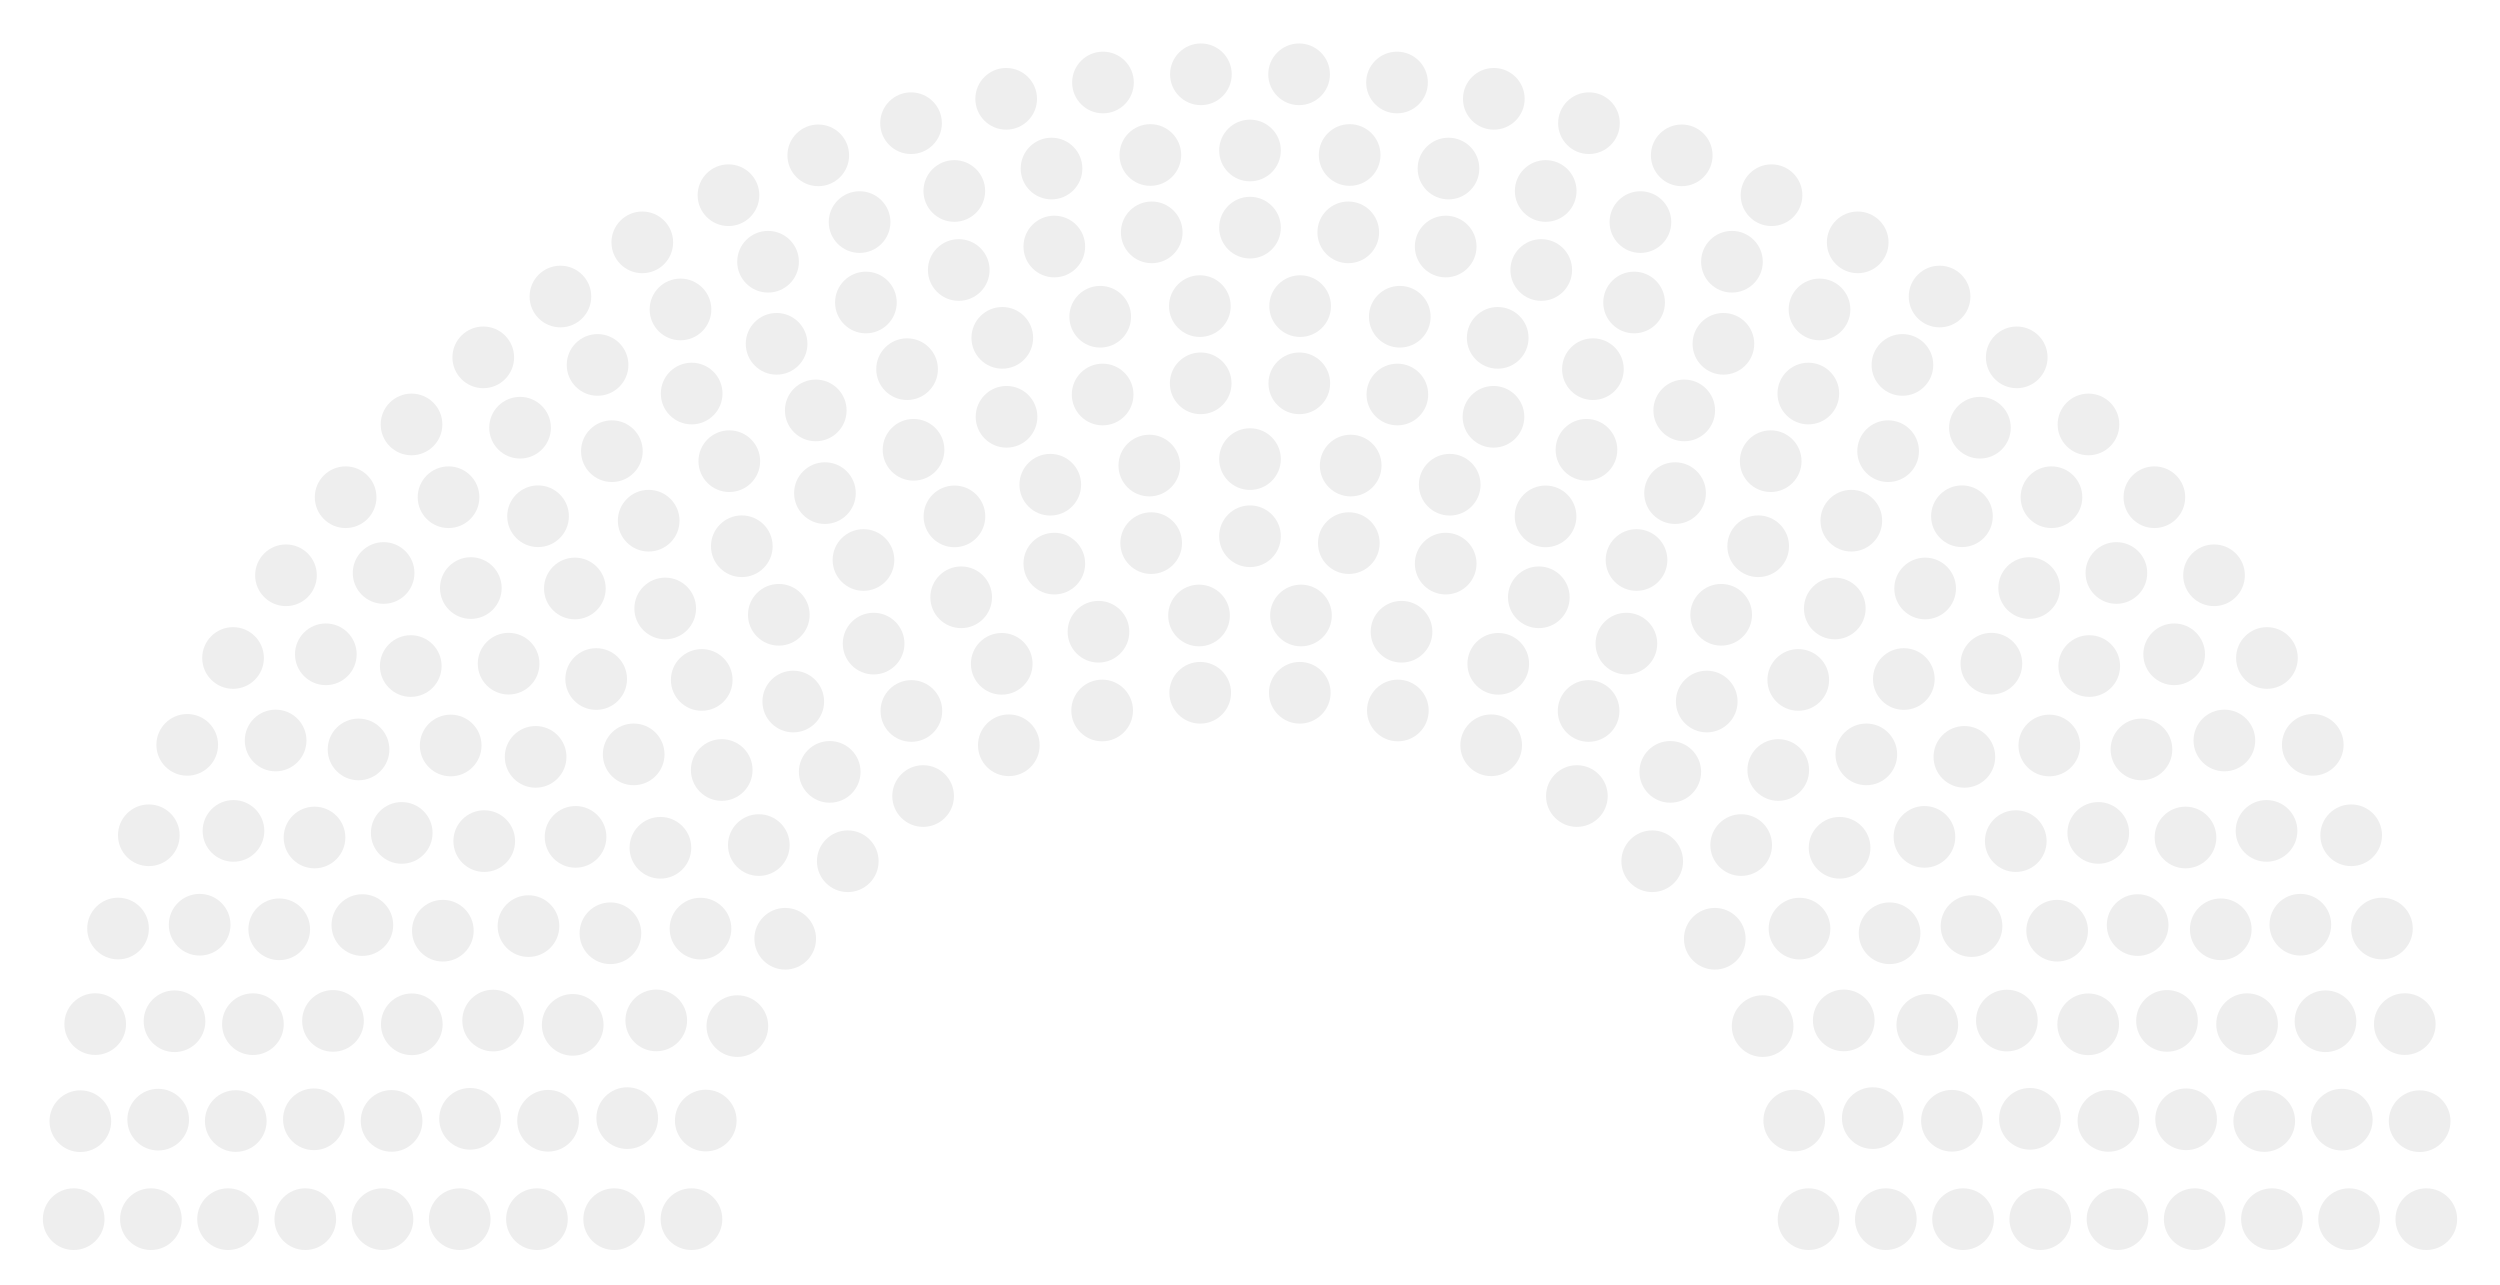
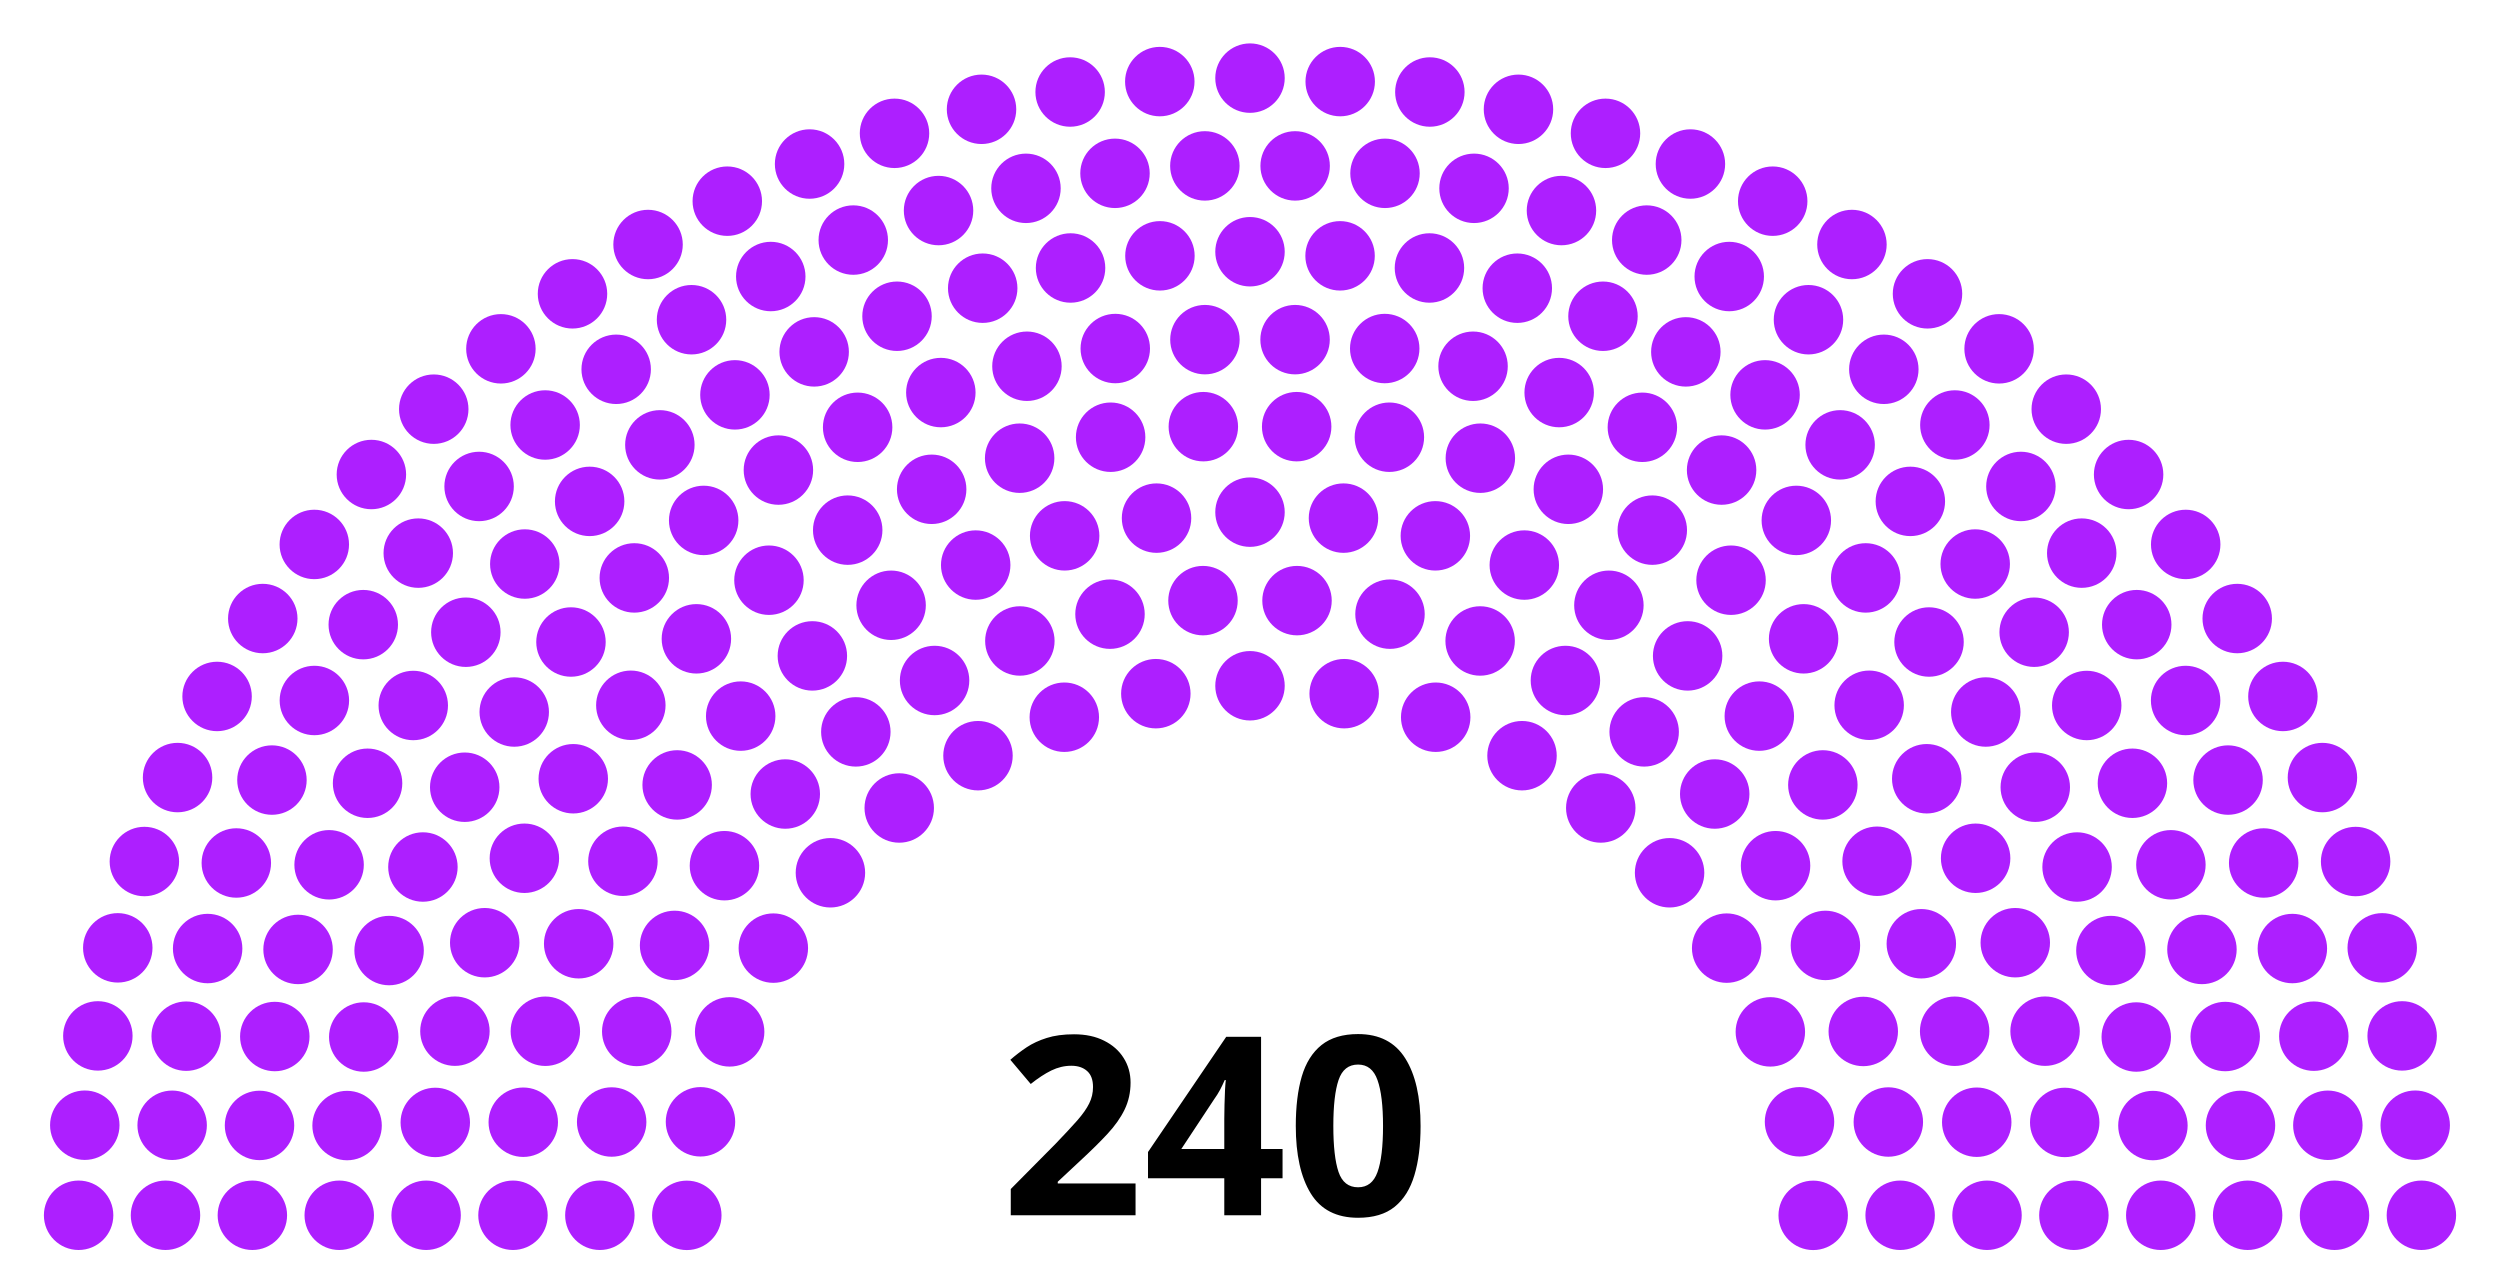
<svg xmlns="http://www.w3.org/2000/svg" version="1.1" width="360" height="185">
  <g>
-     <g style="fill:#EEEEEE" id="Empty">
-       <circle cx="10.61" cy="175.56" r="4.44" name="0" data-part="seat" />
-       <circle cx="21.73" cy="175.56" r="4.44" name="1" data-part="seat" />
-       <circle cx="32.84" cy="175.56" r="4.44" name="2" data-part="seat" />
-       <circle cx="43.96" cy="175.56" r="4.44" name="3" data-part="seat" />
-       <circle cx="55.08" cy="175.56" r="4.44" name="4" data-part="seat" />
-       <circle cx="66.20" cy="175.56" r="4.44" name="5" data-part="seat" />
-       <circle cx="77.32" cy="175.56" r="4.44" name="6" data-part="seat" />
-       <circle cx="88.44" cy="175.56" r="4.44" name="7" data-part="seat" />
-       <circle cx="99.57" cy="175.56" r="4.44" name="8" data-part="seat" />
-       <circle cx="11.57" cy="161.45" r="4.44" name="9" data-part="seat" />
-       <circle cx="22.78" cy="161.23" r="4.44" name="10" data-part="seat" />
-       <circle cx="33.95" cy="161.43" r="4.44" name="11" data-part="seat" />
-       <circle cx="45.20" cy="161.18" r="4.44" name="12" data-part="seat" />
-       <circle cx="56.39" cy="161.41" r="4.44" name="13" data-part="seat" />
-       <circle cx="67.69" cy="161.11" r="4.44" name="14" data-part="seat" />
-       <circle cx="78.92" cy="161.39" r="4.44" name="15" data-part="seat" />
-       <circle cx="13.71" cy="147.47" r="4.44" name="16" data-part="seat" />
-       <circle cx="90.32" cy="161.01" r="4.44" name="17" data-part="seat" />
-       <circle cx="25.13" cy="147.06" r="4.44" name="18" data-part="seat" />
-       <circle cx="36.42" cy="147.48" r="4.44" name="19" data-part="seat" />
-       <circle cx="101.63" cy="161.36" r="4.44" name="20" data-part="seat" />
-       <circle cx="47.95" cy="147.01" r="4.44" name="21" data-part="seat" />
-       <circle cx="59.30" cy="147.50" r="4.44" name="22" data-part="seat" />
-       <circle cx="17.00" cy="133.71" r="4.44" name="23" data-part="seat" />
-       <circle cx="71.01" cy="146.96" r="4.44" name="24" data-part="seat" />
-       <circle cx="28.75" cy="133.16" r="4.44" name="25" data-part="seat" />
-       <circle cx="40.21" cy="133.82" r="4.44" name="26" data-part="seat" />
-       <circle cx="82.47" cy="147.58" r="4.44" name="27" data-part="seat" />
-       <circle cx="52.18" cy="133.21" r="4.44" name="28" data-part="seat" />
-       <circle cx="21.43" cy="120.28" r="4.44" name="29" data-part="seat" />
-       <circle cx="94.50" cy="146.94" r="4.44" name="30" data-part="seat" />
-       <circle cx="63.77" cy="134.02" r="4.44" name="31" data-part="seat" />
-       <circle cx="33.62" cy="119.65" r="4.44" name="32" data-part="seat" />
-       <circle cx="106.18" cy="147.76" r="4.44" name="33" data-part="seat" />
-       <circle cx="45.29" cy="120.60" r="4.44" name="34" data-part="seat" />
-       <circle cx="76.10" cy="133.36" r="4.44" name="35" data-part="seat" />
-       <circle cx="26.96" cy="107.26" r="4.44" name="36" data-part="seat" />
-       <circle cx="57.85" cy="119.94" r="4.44" name="37" data-part="seat" />
-       <circle cx="87.90" cy="134.39" r="4.44" name="38" data-part="seat" />
-       <circle cx="39.69" cy="106.63" r="4.44" name="39" data-part="seat" />
-       <circle cx="69.73" cy="121.12" r="4.44" name="40" data-part="seat" />
-       <circle cx="51.63" cy="107.92" r="4.44" name="41" data-part="seat" />
-       <circle cx="33.56" cy="94.75" r="4.44" name="42" data-part="seat" />
-       <circle cx="100.87" cy="133.72" r="4.44" name="43" data-part="seat" />
-       <circle cx="82.88" cy="120.51" r="4.44" name="44" data-part="seat" />
-       <circle cx="64.90" cy="107.35" r="4.44" name="45" data-part="seat" />
-       <circle cx="46.92" cy="94.22" r="4.44" name="46" data-part="seat" />
-       <circle cx="113.07" cy="135.18" r="4.44" name="47" data-part="seat" />
-       <circle cx="95.10" cy="122.08" r="4.44" name="48" data-part="seat" />
-       <circle cx="77.13" cy="108.99" r="4.44" name="49" data-part="seat" />
-       <circle cx="59.15" cy="95.91" r="4.44" name="50" data-part="seat" />
-       <circle cx="41.18" cy="82.84" r="4.44" name="51" data-part="seat" />
-       <circle cx="55.24" cy="82.51" r="4.44" name="52" data-part="seat" />
-       <circle cx="73.24" cy="95.57" r="4.44" name="53" data-part="seat" />
-       <circle cx="91.25" cy="108.63" r="4.44" name="54" data-part="seat" />
-       <circle cx="109.27" cy="121.69" r="4.44" name="55" data-part="seat" />
-       <circle cx="49.77" cy="71.60" r="4.44" name="56" data-part="seat" />
-       <circle cx="67.80" cy="84.68" r="4.44" name="57" data-part="seat" />
-       <circle cx="85.85" cy="97.78" r="4.44" name="58" data-part="seat" />
-       <circle cx="103.93" cy="110.88" r="4.44" name="59" data-part="seat" />
-       <circle cx="64.59" cy="71.60" r="4.44" name="60" data-part="seat" />
-       <circle cx="122.08" cy="124.02" r="4.44" name="61" data-part="seat" />
-       <circle cx="82.78" cy="84.74" r="4.44" name="62" data-part="seat" />
-       <circle cx="59.26" cy="61.12" r="4.44" name="63" data-part="seat" />
-       <circle cx="77.48" cy="74.34" r="4.44" name="64" data-part="seat" />
-       <circle cx="101.05" cy="97.91" r="4.44" name="65" data-part="seat" />
-       <circle cx="95.79" cy="87.62" r="4.44" name="66" data-part="seat" />
-       <circle cx="74.89" cy="61.59" r="4.44" name="67" data-part="seat" />
-       <circle cx="119.48" cy="111.15" r="4.44" name="68" data-part="seat" />
-       <circle cx="69.59" cy="51.46" r="4.44" name="69" data-part="seat" />
-       <circle cx="114.23" cy="101.02" r="4.44" name="70" data-part="seat" />
-       <circle cx="93.41" cy="74.98" r="4.44" name="71" data-part="seat" />
-       <circle cx="88.11" cy="64.97" r="4.44" name="72" data-part="seat" />
-       <circle cx="112.15" cy="88.53" r="4.44" name="73" data-part="seat" />
-       <circle cx="86.05" cy="52.55" r="4.44" name="74" data-part="seat" />
-       <circle cx="80.70" cy="42.70" r="4.44" name="75" data-part="seat" />
-       <circle cx="106.82" cy="78.66" r="4.44" name="76" data-part="seat" />
-       <circle cx="132.93" cy="114.63" r="4.44" name="77" data-part="seat" />
-       <circle cx="105.02" cy="66.41" r="4.44" name="78" data-part="seat" />
-       <circle cx="99.60" cy="56.67" r="4.44" name="79" data-part="seat" />
-       <circle cx="131.24" cy="102.38" r="4.44" name="80" data-part="seat" />
-       <circle cx="125.80" cy="92.68" r="4.44" name="81" data-part="seat" />
-       <circle cx="97.99" cy="44.56" r="4.44" name="82" data-part="seat" />
-       <circle cx="92.49" cy="34.90" r="4.44" name="83" data-part="seat" />
-       <circle cx="118.79" cy="71.01" r="4.44" name="84" data-part="seat" />
-       <circle cx="124.34" cy="80.64" r="4.44" name="85" data-part="seat" />
-       <circle cx="111.83" cy="49.51" r="4.44" name="86" data-part="seat" />
-       <circle cx="117.47" cy="59.10" r="4.44" name="87" data-part="seat" />
-       <circle cx="104.90" cy="28.11" r="4.44" name="88" data-part="seat" />
-       <circle cx="110.60" cy="37.69" r="4.44" name="89" data-part="seat" />
-       <circle cx="145.27" cy="107.32" r="4.44" name="90" data-part="seat" />
-       <circle cx="138.41" cy="86.01" r="4.44" name="91" data-part="seat" />
-       <circle cx="144.25" cy="95.59" r="4.44" name="92" data-part="seat" />
-       <circle cx="131.55" cy="64.77" r="4.44" name="93" data-part="seat" />
-       <circle cx="124.69" cy="43.56" r="4.44" name="94" data-part="seat" />
-       <circle cx="137.44" cy="74.36" r="4.44" name="95" data-part="seat" />
-       <circle cx="117.83" cy="22.37" r="4.44" name="96" data-part="seat" />
-       <circle cx="130.62" cy="53.16" r="4.44" name="97" data-part="seat" />
-       <circle cx="123.78" cy="31.98" r="4.44" name="98" data-part="seat" />
-       <circle cx="131.19" cy="17.74" r="4.44" name="99" data-part="seat" />
-       <circle cx="138.06" cy="38.88" r="4.44" name="100" data-part="seat" />
-       <circle cx="144.94" cy="60.02" r="4.44" name="101" data-part="seat" />
-       <circle cx="151.82" cy="81.16" r="4.44" name="102" data-part="seat" />
-       <circle cx="137.42" cy="27.50" r="4.44" name="103" data-part="seat" />
-       <circle cx="158.71" cy="102.31" r="4.44" name="104" data-part="seat" />
-       <circle cx="144.33" cy="48.65" r="4.44" name="105" data-part="seat" />
-       <circle cx="151.24" cy="69.80" r="4.44" name="106" data-part="seat" />
-       <circle cx="158.18" cy="90.97" r="4.44" name="107" data-part="seat" />
-       <circle cx="144.89" cy="14.23" r="4.44" name="108" data-part="seat" />
-       <circle cx="151.82" cy="35.50" r="4.44" name="109" data-part="seat" />
-       <circle cx="151.42" cy="24.27" r="4.44" name="110" data-part="seat" />
-       <circle cx="158.78" cy="56.81" r="4.44" name="111" data-part="seat" />
-       <circle cx="158.43" cy="45.61" r="4.44" name="112" data-part="seat" />
-       <circle cx="165.77" cy="78.21" r="4.44" name="113" data-part="seat" />
-       <circle cx="165.50" cy="67.04" r="4.44" name="114" data-part="seat" />
-       <circle cx="158.83" cy="11.88" r="4.44" name="115" data-part="seat" />
-       <circle cx="165.85" cy="33.46" r="4.44" name="116" data-part="seat" />
-       <circle cx="165.65" cy="22.32" r="4.44" name="117" data-part="seat" />
-       <circle cx="172.83" cy="99.76" r="4.44" name="118" data-part="seat" />
-       <circle cx="172.66" cy="88.63" r="4.44" name="119" data-part="seat" />
-       <circle cx="172.90" cy="55.20" r="4.44" name="120" data-part="seat" />
-       <circle cx="172.78" cy="44.08" r="4.44" name="121" data-part="seat" />
-       <circle cx="172.93" cy="10.70" r="4.44" name="122" data-part="seat" />
-       <circle cx="180.00" cy="21.67" r="4.44" name="123" data-part="seat" />
-       <circle cx="180.00" cy="32.78" r="4.44" name="124" data-part="seat" />
-       <circle cx="180.00" cy="66.11" r="4.44" name="125" data-part="seat" />
-       <circle cx="180.00" cy="77.22" r="4.44" name="126" data-part="seat" />
-       <circle cx="187.07" cy="10.70" r="4.44" name="127" data-part="seat" />
-       <circle cx="187.22" cy="44.08" r="4.44" name="128" data-part="seat" />
-       <circle cx="187.10" cy="55.20" r="4.44" name="129" data-part="seat" />
-       <circle cx="187.34" cy="88.63" r="4.44" name="130" data-part="seat" />
-       <circle cx="187.17" cy="99.76" r="4.44" name="131" data-part="seat" />
-       <circle cx="194.35" cy="22.32" r="4.44" name="132" data-part="seat" />
-       <circle cx="194.15" cy="33.46" r="4.44" name="133" data-part="seat" />
-       <circle cx="201.17" cy="11.88" r="4.44" name="134" data-part="seat" />
-       <circle cx="194.50" cy="67.04" r="4.44" name="135" data-part="seat" />
-       <circle cx="194.23" cy="78.21" r="4.44" name="136" data-part="seat" />
-       <circle cx="201.57" cy="45.61" r="4.44" name="137" data-part="seat" />
-       <circle cx="201.22" cy="56.81" r="4.44" name="138" data-part="seat" />
-       <circle cx="208.58" cy="24.27" r="4.44" name="139" data-part="seat" />
-       <circle cx="208.18" cy="35.50" r="4.44" name="140" data-part="seat" />
-       <circle cx="215.11" cy="14.23" r="4.44" name="141" data-part="seat" />
-       <circle cx="201.82" cy="90.97" r="4.44" name="142" data-part="seat" />
-       <circle cx="208.76" cy="69.80" r="4.44" name="143" data-part="seat" />
-       <circle cx="215.67" cy="48.65" r="4.44" name="144" data-part="seat" />
-       <circle cx="201.29" cy="102.31" r="4.44" name="145" data-part="seat" />
-       <circle cx="222.58" cy="27.50" r="4.44" name="146" data-part="seat" />
-       <circle cx="208.18" cy="81.16" r="4.44" name="147" data-part="seat" />
-       <circle cx="215.06" cy="60.02" r="4.44" name="148" data-part="seat" />
-       <circle cx="221.94" cy="38.88" r="4.44" name="149" data-part="seat" />
-       <circle cx="228.81" cy="17.74" r="4.44" name="150" data-part="seat" />
-       <circle cx="236.22" cy="31.98" r="4.44" name="151" data-part="seat" />
-       <circle cx="229.38" cy="53.16" r="4.44" name="152" data-part="seat" />
-       <circle cx="242.17" cy="22.37" r="4.44" name="153" data-part="seat" />
-       <circle cx="222.56" cy="74.36" r="4.44" name="154" data-part="seat" />
-       <circle cx="235.31" cy="43.56" r="4.44" name="155" data-part="seat" />
-       <circle cx="228.45" cy="64.77" r="4.44" name="156" data-part="seat" />
-       <circle cx="215.75" cy="95.59" r="4.44" name="157" data-part="seat" />
-       <circle cx="221.59" cy="86.01" r="4.44" name="158" data-part="seat" />
-       <circle cx="214.73" cy="107.32" r="4.44" name="159" data-part="seat" />
-       <circle cx="249.40" cy="37.69" r="4.44" name="160" data-part="seat" />
-       <circle cx="255.10" cy="28.11" r="4.44" name="161" data-part="seat" />
-       <circle cx="242.53" cy="59.10" r="4.44" name="162" data-part="seat" />
-       <circle cx="248.17" cy="49.51" r="4.44" name="163" data-part="seat" />
-       <circle cx="235.66" cy="80.64" r="4.44" name="164" data-part="seat" />
-       <circle cx="241.21" cy="71.01" r="4.44" name="165" data-part="seat" />
-       <circle cx="267.51" cy="34.90" r="4.44" name="166" data-part="seat" />
-       <circle cx="262.01" cy="44.56" r="4.44" name="167" data-part="seat" />
-       <circle cx="234.20" cy="92.68" r="4.44" name="168" data-part="seat" />
-       <circle cx="228.76" cy="102.38" r="4.44" name="169" data-part="seat" />
-       <circle cx="260.40" cy="56.67" r="4.44" name="170" data-part="seat" />
-       <circle cx="254.98" cy="66.41" r="4.44" name="171" data-part="seat" />
-       <circle cx="227.07" cy="114.63" r="4.44" name="172" data-part="seat" />
-       <circle cx="253.18" cy="78.66" r="4.44" name="173" data-part="seat" />
-       <circle cx="279.30" cy="42.70" r="4.44" name="174" data-part="seat" />
-       <circle cx="273.95" cy="52.55" r="4.44" name="175" data-part="seat" />
-       <circle cx="247.85" cy="88.53" r="4.44" name="176" data-part="seat" />
-       <circle cx="271.89" cy="64.97" r="4.44" name="177" data-part="seat" />
-       <circle cx="266.59" cy="74.98" r="4.44" name="178" data-part="seat" />
-       <circle cx="245.77" cy="101.02" r="4.44" name="179" data-part="seat" />
-       <circle cx="290.41" cy="51.46" r="4.44" name="180" data-part="seat" />
-       <circle cx="240.52" cy="111.15" r="4.44" name="181" data-part="seat" />
-       <circle cx="285.11" cy="61.59" r="4.44" name="182" data-part="seat" />
-       <circle cx="264.21" cy="87.62" r="4.44" name="183" data-part="seat" />
-       <circle cx="258.95" cy="97.91" r="4.44" name="184" data-part="seat" />
-       <circle cx="282.52" cy="74.34" r="4.44" name="185" data-part="seat" />
-       <circle cx="300.74" cy="61.12" r="4.44" name="186" data-part="seat" />
-       <circle cx="277.22" cy="84.74" r="4.44" name="187" data-part="seat" />
-       <circle cx="237.92" cy="124.02" r="4.44" name="188" data-part="seat" />
-       <circle cx="295.41" cy="71.60" r="4.44" name="189" data-part="seat" />
-       <circle cx="256.07" cy="110.88" r="4.44" name="190" data-part="seat" />
-       <circle cx="274.15" cy="97.78" r="4.44" name="191" data-part="seat" />
-       <circle cx="292.20" cy="84.68" r="4.44" name="192" data-part="seat" />
-       <circle cx="310.23" cy="71.60" r="4.44" name="193" data-part="seat" />
-       <circle cx="250.73" cy="121.69" r="4.44" name="194" data-part="seat" />
-       <circle cx="268.75" cy="108.63" r="4.44" name="195" data-part="seat" />
-       <circle cx="286.76" cy="95.57" r="4.44" name="196" data-part="seat" />
-       <circle cx="304.76" cy="82.51" r="4.44" name="197" data-part="seat" />
-       <circle cx="318.82" cy="82.84" r="4.44" name="198" data-part="seat" />
-       <circle cx="300.85" cy="95.91" r="4.44" name="199" data-part="seat" />
-       <circle cx="282.87" cy="108.99" r="4.44" name="200" data-part="seat" />
-       <circle cx="264.90" cy="122.08" r="4.44" name="201" data-part="seat" />
-       <circle cx="246.93" cy="135.18" r="4.44" name="202" data-part="seat" />
-       <circle cx="313.08" cy="94.22" r="4.44" name="203" data-part="seat" />
-       <circle cx="295.10" cy="107.35" r="4.44" name="204" data-part="seat" />
-       <circle cx="277.12" cy="120.51" r="4.44" name="205" data-part="seat" />
-       <circle cx="259.13" cy="133.72" r="4.44" name="206" data-part="seat" />
-       <circle cx="326.44" cy="94.75" r="4.44" name="207" data-part="seat" />
-       <circle cx="308.37" cy="107.92" r="4.44" name="208" data-part="seat" />
-       <circle cx="290.27" cy="121.12" r="4.44" name="209" data-part="seat" />
-       <circle cx="320.31" cy="106.63" r="4.44" name="210" data-part="seat" />
-       <circle cx="272.10" cy="134.39" r="4.44" name="211" data-part="seat" />
-       <circle cx="302.15" cy="119.94" r="4.44" name="212" data-part="seat" />
-       <circle cx="333.04" cy="107.26" r="4.44" name="213" data-part="seat" />
-       <circle cx="283.90" cy="133.36" r="4.44" name="214" data-part="seat" />
-       <circle cx="314.71" cy="120.60" r="4.44" name="215" data-part="seat" />
-       <circle cx="253.82" cy="147.76" r="4.44" name="216" data-part="seat" />
-       <circle cx="326.38" cy="119.65" r="4.44" name="217" data-part="seat" />
-       <circle cx="296.23" cy="134.02" r="4.44" name="218" data-part="seat" />
-       <circle cx="265.50" cy="146.94" r="4.44" name="219" data-part="seat" />
-       <circle cx="338.57" cy="120.28" r="4.44" name="220" data-part="seat" />
-       <circle cx="307.82" cy="133.21" r="4.44" name="221" data-part="seat" />
-       <circle cx="277.53" cy="147.58" r="4.44" name="222" data-part="seat" />
-       <circle cx="319.79" cy="133.82" r="4.44" name="223" data-part="seat" />
-       <circle cx="331.25" cy="133.16" r="4.44" name="224" data-part="seat" />
-       <circle cx="288.99" cy="146.96" r="4.44" name="225" data-part="seat" />
-       <circle cx="343.00" cy="133.71" r="4.44" name="226" data-part="seat" />
-       <circle cx="300.70" cy="147.50" r="4.44" name="227" data-part="seat" />
-       <circle cx="312.05" cy="147.01" r="4.44" name="228" data-part="seat" />
-       <circle cx="258.37" cy="161.36" r="4.44" name="229" data-part="seat" />
-       <circle cx="323.58" cy="147.48" r="4.44" name="230" data-part="seat" />
-       <circle cx="334.87" cy="147.06" r="4.44" name="231" data-part="seat" />
-       <circle cx="269.68" cy="161.01" r="4.44" name="232" data-part="seat" />
-       <circle cx="346.29" cy="147.47" r="4.44" name="233" data-part="seat" />
-       <circle cx="281.08" cy="161.39" r="4.44" name="234" data-part="seat" />
-       <circle cx="292.31" cy="161.11" r="4.44" name="235" data-part="seat" />
-       <circle cx="303.61" cy="161.41" r="4.44" name="236" data-part="seat" />
-       <circle cx="314.80" cy="161.18" r="4.44" name="237" data-part="seat" />
-       <circle cx="326.05" cy="161.43" r="4.44" name="238" data-part="seat" />
-       <circle cx="337.22" cy="161.23" r="4.44" name="239" data-part="seat" />
-       <circle cx="348.43" cy="161.45" r="4.44" name="240" data-part="seat" />
-       <circle cx="260.43" cy="175.56" r="4.44" name="241" data-part="seat" />
-       <circle cx="271.56" cy="175.56" r="4.44" name="242" data-part="seat" />
-       <circle cx="282.68" cy="175.56" r="4.44" name="243" data-part="seat" />
-       <circle cx="293.80" cy="175.56" r="4.44" name="244" data-part="seat" />
-       <circle cx="304.92" cy="175.56" r="4.44" name="245" data-part="seat" />
-       <circle cx="316.04" cy="175.56" r="4.44" name="246" data-part="seat" />
-       <circle cx="327.16" cy="175.56" r="4.44" name="247" data-part="seat" />
-       <circle cx="338.27" cy="175.56" r="4.44" name="248" data-part="seat" />
-       <circle cx="349.39" cy="175.56" r="4.44" name="249" data-part="seat" />
+     <text x="175" y="175" style="font-size:36px;font-weight:bold;text-align:center;text-anchor:middle;font-family:Sans">240</text>
+     <g style="fill:#AD1FFF" id="Empty">
+       <circle cx="11.32" cy="175.00" r="5.00" name="0" data-part="seat" />
+       <circle cx="23.83" cy="175.00" r="5.00" name="1" data-part="seat" />
+       <circle cx="36.34" cy="175.00" r="5.00" name="2" data-part="seat" />
+       <circle cx="48.85" cy="175.00" r="5.00" name="3" data-part="seat" />
+       <circle cx="61.36" cy="175.00" r="5.00" name="4" data-part="seat" />
+       <circle cx="73.87" cy="175.00" r="5.00" name="5" data-part="seat" />
+       <circle cx="86.38" cy="175.00" r="5.00" name="6" data-part="seat" />
+       <circle cx="98.90" cy="175.01" r="5.00" name="7" data-part="seat" />
+       <circle cx="12.21" cy="162.03" r="5.00" name="8" data-part="seat" />
+       <circle cx="24.79" cy="162.04" r="5.00" name="9" data-part="seat" />
+       <circle cx="37.37" cy="162.06" r="5.00" name="10" data-part="seat" />
+       <circle cx="49.98" cy="162.08" r="5.00" name="11" data-part="seat" />
+       <circle cx="62.68" cy="161.63" r="5.00" name="12" data-part="seat" />
+       <circle cx="75.35" cy="161.60" r="5.00" name="13" data-part="seat" />
+       <circle cx="14.09" cy="149.17" r="5.00" name="14" data-part="seat" />
+       <circle cx="88.08" cy="161.57" r="5.00" name="15" data-part="seat" />
+       <circle cx="26.81" cy="149.21" r="5.00" name="16" data-part="seat" />
+       <circle cx="39.57" cy="149.26" r="5.00" name="17" data-part="seat" />
+       <circle cx="100.87" cy="161.54" r="5.00" name="18" data-part="seat" />
+       <circle cx="52.38" cy="149.33" r="5.00" name="19" data-part="seat" />
+       <circle cx="16.96" cy="136.49" r="5.00" name="20" data-part="seat" />
+       <circle cx="65.51" cy="148.49" r="5.00" name="21" data-part="seat" />
+       <circle cx="29.90" cy="136.59" r="5.00" name="22" data-part="seat" />
+       <circle cx="78.53" cy="148.50" r="5.00" name="23" data-part="seat" />
+       <circle cx="42.92" cy="136.72" r="5.00" name="24" data-part="seat" />
+       <circle cx="56.03" cy="136.88" r="5.00" name="25" data-part="seat" />
+       <circle cx="20.79" cy="124.06" r="5.00" name="26" data-part="seat" />
+       <circle cx="91.69" cy="148.53" r="5.00" name="27" data-part="seat" />
+       <circle cx="34.03" cy="124.27" r="5.00" name="28" data-part="seat" />
+       <circle cx="69.80" cy="135.75" r="5.00" name="29" data-part="seat" />
+       <circle cx="47.39" cy="124.53" r="5.00" name="30" data-part="seat" />
+       <circle cx="105.07" cy="148.59" r="5.00" name="31" data-part="seat" />
+       <circle cx="25.57" cy="111.97" r="5.00" name="32" data-part="seat" />
+       <circle cx="83.33" cy="135.90" r="5.00" name="33" data-part="seat" />
+       <circle cx="60.90" cy="124.85" r="5.00" name="34" data-part="seat" />
+       <circle cx="39.16" cy="112.33" r="5.00" name="35" data-part="seat" />
+       <circle cx="52.93" cy="112.79" r="5.00" name="36" data-part="seat" />
+       <circle cx="97.14" cy="136.14" r="5.00" name="37" data-part="seat" />
+       <circle cx="31.26" cy="100.29" r="5.00" name="38" data-part="seat" />
+       <circle cx="75.51" cy="123.59" r="5.00" name="39" data-part="seat" />
+       <circle cx="45.27" cy="100.87" r="5.00" name="40" data-part="seat" />
+       <circle cx="66.92" cy="113.36" r="5.00" name="41" data-part="seat" />
+       <circle cx="89.70" cy="124.02" r="5.00" name="42" data-part="seat" />
+       <circle cx="111.36" cy="136.53" r="5.00" name="43" data-part="seat" />
+       <circle cx="37.84" cy="89.07" r="5.00" name="44" data-part="seat" />
+       <circle cx="59.51" cy="101.59" r="5.00" name="45" data-part="seat" />
+       <circle cx="82.55" cy="112.14" r="5.00" name="46" data-part="seat" />
+       <circle cx="52.31" cy="89.95" r="5.00" name="47" data-part="seat" />
+       <circle cx="74.05" cy="102.53" r="5.00" name="48" data-part="seat" />
+       <circle cx="104.32" cy="124.66" r="5.00" name="49" data-part="seat" />
+       <circle cx="45.26" cy="78.40" r="5.00" name="50" data-part="seat" />
+       <circle cx="67.08" cy="91.04" r="5.00" name="51" data-part="seat" />
+       <circle cx="97.51" cy="113.03" r="5.00" name="52" data-part="seat" />
+       <circle cx="60.23" cy="79.65" r="5.00" name="53" data-part="seat" />
+       <circle cx="90.84" cy="101.56" r="5.00" name="54" data-part="seat" />
+       <circle cx="53.48" cy="68.33" r="5.00" name="55" data-part="seat" />
+       <circle cx="82.22" cy="92.45" r="5.00" name="56" data-part="seat" />
+       <circle cx="119.58" cy="125.68" r="5.00" name="57" data-part="seat" />
+       <circle cx="75.57" cy="81.22" r="5.00" name="58" data-part="seat" />
+       <circle cx="113.08" cy="114.34" r="5.00" name="59" data-part="seat" />
+       <circle cx="68.99" cy="70.05" r="5.00" name="60" data-part="seat" />
+       <circle cx="62.46" cy="58.92" r="5.00" name="61" data-part="seat" />
+       <circle cx="106.66" cy="103.12" r="5.00" name="62" data-part="seat" />
+       <circle cx="91.34" cy="83.22" r="5.00" name="63" data-part="seat" />
+       <circle cx="100.28" cy="91.99" r="5.00" name="64" data-part="seat" />
+       <circle cx="84.91" cy="72.20" r="5.00" name="65" data-part="seat" />
+       <circle cx="78.50" cy="61.20" r="5.00" name="66" data-part="seat" />
+       <circle cx="72.13" cy="50.23" r="5.00" name="67" data-part="seat" />
+       <circle cx="129.49" cy="116.35" r="5.00" name="68" data-part="seat" />
+       <circle cx="123.24" cy="105.39" r="5.00" name="69" data-part="seat" />
+       <circle cx="101.33" cy="74.94" r="5.00" name="70" data-part="seat" />
+       <circle cx="116.98" cy="94.45" r="5.00" name="71" data-part="seat" />
+       <circle cx="95.02" cy="64.06" r="5.00" name="72" data-part="seat" />
+       <circle cx="88.73" cy="53.18" r="5.00" name="73" data-part="seat" />
+       <circle cx="110.73" cy="83.55" r="5.00" name="74" data-part="seat" />
+       <circle cx="82.44" cy="42.31" r="5.00" name="75" data-part="seat" />
+       <circle cx="112.09" cy="67.69" r="5.00" name="76" data-part="seat" />
+       <circle cx="105.83" cy="56.86" r="5.00" name="77" data-part="seat" />
+       <circle cx="99.58" cy="46.04" r="5.00" name="78" data-part="seat" />
+       <circle cx="93.32" cy="35.21" r="5.00" name="79" data-part="seat" />
+       <circle cx="122.07" cy="76.34" r="5.00" name="80" data-part="seat" />
+       <circle cx="128.32" cy="87.16" r="5.00" name="81" data-part="seat" />
+       <circle cx="134.58" cy="97.99" r="5.00" name="82" data-part="seat" />
+       <circle cx="140.83" cy="108.82" r="5.00" name="83" data-part="seat" />
+       <circle cx="104.73" cy="28.97" r="5.00" name="84" data-part="seat" />
+       <circle cx="110.99" cy="39.82" r="5.00" name="85" data-part="seat" />
+       <circle cx="117.24" cy="50.67" r="5.00" name="86" data-part="seat" />
+       <circle cx="123.50" cy="61.53" r="5.00" name="87" data-part="seat" />
+       <circle cx="134.16" cy="70.46" r="5.00" name="88" data-part="seat" />
+       <circle cx="116.58" cy="23.62" r="5.00" name="89" data-part="seat" />
+       <circle cx="140.50" cy="81.37" r="5.00" name="90" data-part="seat" />
+       <circle cx="122.87" cy="34.57" r="5.00" name="91" data-part="seat" />
+       <circle cx="129.17" cy="45.54" r="5.00" name="92" data-part="seat" />
+       <circle cx="146.86" cy="92.30" r="5.00" name="93" data-part="seat" />
+       <circle cx="135.48" cy="56.53" r="5.00" name="94" data-part="seat" />
+       <circle cx="153.26" cy="103.28" r="5.00" name="95" data-part="seat" />
+       <circle cx="128.81" cy="19.20" r="5.00" name="96" data-part="seat" />
+       <circle cx="135.15" cy="30.32" r="5.00" name="97" data-part="seat" />
+       <circle cx="146.83" cy="65.98" r="5.00" name="98" data-part="seat" />
+       <circle cx="141.51" cy="41.50" r="5.00" name="99" data-part="seat" />
+       <circle cx="153.31" cy="77.16" r="5.00" name="100" data-part="seat" />
+       <circle cx="147.88" cy="52.74" r="5.00" name="101" data-part="seat" />
+       <circle cx="141.34" cy="15.74" r="5.00" name="102" data-part="seat" />
+       <circle cx="159.84" cy="88.44" r="5.00" name="103" data-part="seat" />
+       <circle cx="147.74" cy="27.12" r="5.00" name="104" data-part="seat" />
+       <circle cx="154.16" cy="38.59" r="5.00" name="105" data-part="seat" />
+       <circle cx="159.93" cy="62.96" r="5.00" name="106" data-part="seat" />
+       <circle cx="166.44" cy="99.89" r="5.00" name="107" data-part="seat" />
+       <circle cx="154.10" cy="13.25" r="5.00" name="108" data-part="seat" />
+       <circle cx="160.60" cy="50.19" r="5.00" name="109" data-part="seat" />
+       <circle cx="166.54" cy="74.61" r="5.00" name="110" data-part="seat" />
+       <circle cx="160.56" cy="24.96" r="5.00" name="111" data-part="seat" />
+       <circle cx="167.03" cy="36.84" r="5.00" name="112" data-part="seat" />
+       <circle cx="167.01" cy="11.75" r="5.00" name="113" data-part="seat" />
+       <circle cx="173.23" cy="86.49" r="5.00" name="114" data-part="seat" />
+       <circle cx="173.28" cy="61.44" r="5.00" name="115" data-part="seat" />
+       <circle cx="173.51" cy="48.91" r="5.00" name="116" data-part="seat" />
+       <circle cx="173.50" cy="23.89" r="5.00" name="117" data-part="seat" />
+       <circle cx="180.00" cy="11.25" r="5.00" name="118" data-part="seat" />
+       <circle cx="180.00" cy="36.25" r="5.00" name="119" data-part="seat" />
+       <circle cx="180.00" cy="73.75" r="5.00" name="120" data-part="seat" />
+       <circle cx="180.00" cy="98.75" r="5.00" name="121" data-part="seat" />
+       <circle cx="186.50" cy="23.89" r="5.00" name="122" data-part="seat" />
+       <circle cx="186.49" cy="48.91" r="5.00" name="123" data-part="seat" />
+       <circle cx="186.72" cy="61.44" r="5.00" name="124" data-part="seat" />
+       <circle cx="186.77" cy="86.49" r="5.00" name="125" data-part="seat" />
+       <circle cx="192.99" cy="11.75" r="5.00" name="126" data-part="seat" />
+       <circle cx="192.97" cy="36.84" r="5.00" name="127" data-part="seat" />
+       <circle cx="199.44" cy="24.96" r="5.00" name="128" data-part="seat" />
+       <circle cx="193.46" cy="74.61" r="5.00" name="129" data-part="seat" />
+       <circle cx="199.40" cy="50.19" r="5.00" name="130" data-part="seat" />
+       <circle cx="205.90" cy="13.25" r="5.00" name="131" data-part="seat" />
+       <circle cx="193.56" cy="99.89" r="5.00" name="132" data-part="seat" />
+       <circle cx="200.07" cy="62.96" r="5.00" name="133" data-part="seat" />
+       <circle cx="205.84" cy="38.59" r="5.00" name="134" data-part="seat" />
+       <circle cx="212.26" cy="27.12" r="5.00" name="135" data-part="seat" />
+       <circle cx="200.16" cy="88.44" r="5.00" name="136" data-part="seat" />
+       <circle cx="218.66" cy="15.74" r="5.00" name="137" data-part="seat" />
+       <circle cx="212.12" cy="52.74" r="5.00" name="138" data-part="seat" />
+       <circle cx="206.69" cy="77.16" r="5.00" name="139" data-part="seat" />
+       <circle cx="218.49" cy="41.50" r="5.00" name="140" data-part="seat" />
+       <circle cx="213.17" cy="65.98" r="5.00" name="141" data-part="seat" />
+       <circle cx="224.85" cy="30.32" r="5.00" name="142" data-part="seat" />
+       <circle cx="231.19" cy="19.20" r="5.00" name="143" data-part="seat" />
+       <circle cx="206.74" cy="103.28" r="5.00" name="144" data-part="seat" />
+       <circle cx="224.52" cy="56.53" r="5.00" name="145" data-part="seat" />
+       <circle cx="213.14" cy="92.30" r="5.00" name="146" data-part="seat" />
+       <circle cx="230.83" cy="45.54" r="5.00" name="147" data-part="seat" />
+       <circle cx="237.13" cy="34.57" r="5.00" name="148" data-part="seat" />
+       <circle cx="219.50" cy="81.37" r="5.00" name="149" data-part="seat" />
+       <circle cx="243.42" cy="23.62" r="5.00" name="150" data-part="seat" />
+       <circle cx="225.84" cy="70.46" r="5.00" name="151" data-part="seat" />
+       <circle cx="236.50" cy="61.53" r="5.00" name="152" data-part="seat" />
+       <circle cx="242.76" cy="50.67" r="5.00" name="153" data-part="seat" />
+       <circle cx="249.01" cy="39.82" r="5.00" name="154" data-part="seat" />
+       <circle cx="255.27" cy="28.97" r="5.00" name="155" data-part="seat" />
+       <circle cx="219.17" cy="108.82" r="5.00" name="156" data-part="seat" />
+       <circle cx="225.42" cy="97.99" r="5.00" name="157" data-part="seat" />
+       <circle cx="231.68" cy="87.16" r="5.00" name="158" data-part="seat" />
+       <circle cx="237.93" cy="76.34" r="5.00" name="159" data-part="seat" />
+       <circle cx="266.68" cy="35.21" r="5.00" name="160" data-part="seat" />
+       <circle cx="260.42" cy="46.04" r="5.00" name="161" data-part="seat" />
+       <circle cx="254.17" cy="56.86" r="5.00" name="162" data-part="seat" />
+       <circle cx="247.91" cy="67.69" r="5.00" name="163" data-part="seat" />
+       <circle cx="277.56" cy="42.31" r="5.00" name="164" data-part="seat" />
+       <circle cx="249.27" cy="83.55" r="5.00" name="165" data-part="seat" />
+       <circle cx="271.27" cy="53.18" r="5.00" name="166" data-part="seat" />
+       <circle cx="264.98" cy="64.06" r="5.00" name="167" data-part="seat" />
+       <circle cx="243.02" cy="94.45" r="5.00" name="168" data-part="seat" />
+       <circle cx="258.67" cy="74.94" r="5.00" name="169" data-part="seat" />
+       <circle cx="236.76" cy="105.39" r="5.00" name="170" data-part="seat" />
+       <circle cx="230.51" cy="116.35" r="5.00" name="171" data-part="seat" />
+       <circle cx="287.87" cy="50.23" r="5.00" name="172" data-part="seat" />
+       <circle cx="281.50" cy="61.20" r="5.00" name="173" data-part="seat" />
+       <circle cx="275.09" cy="72.20" r="5.00" name="174" data-part="seat" />
+       <circle cx="259.72" cy="91.99" r="5.00" name="175" data-part="seat" />
+       <circle cx="268.66" cy="83.22" r="5.00" name="176" data-part="seat" />
+       <circle cx="253.34" cy="103.12" r="5.00" name="177" data-part="seat" />
+       <circle cx="297.54" cy="58.92" r="5.00" name="178" data-part="seat" />
+       <circle cx="291.01" cy="70.05" r="5.00" name="179" data-part="seat" />
+       <circle cx="246.92" cy="114.34" r="5.00" name="180" data-part="seat" />
+       <circle cx="284.43" cy="81.22" r="5.00" name="181" data-part="seat" />
+       <circle cx="240.42" cy="125.68" r="5.00" name="182" data-part="seat" />
+       <circle cx="277.78" cy="92.45" r="5.00" name="183" data-part="seat" />
+       <circle cx="306.52" cy="68.33" r="5.00" name="184" data-part="seat" />
+       <circle cx="269.16" cy="101.56" r="5.00" name="185" data-part="seat" />
+       <circle cx="299.77" cy="79.65" r="5.00" name="186" data-part="seat" />
+       <circle cx="262.49" cy="113.03" r="5.00" name="187" data-part="seat" />
+       <circle cx="292.92" cy="91.04" r="5.00" name="188" data-part="seat" />
+       <circle cx="314.74" cy="78.40" r="5.00" name="189" data-part="seat" />
+       <circle cx="255.68" cy="124.66" r="5.00" name="190" data-part="seat" />
+       <circle cx="285.95" cy="102.53" r="5.00" name="191" data-part="seat" />
+       <circle cx="307.69" cy="89.95" r="5.00" name="192" data-part="seat" />
+       <circle cx="277.45" cy="112.14" r="5.00" name="193" data-part="seat" />
+       <circle cx="300.49" cy="101.59" r="5.00" name="194" data-part="seat" />
+       <circle cx="322.16" cy="89.07" r="5.00" name="195" data-part="seat" />
+       <circle cx="248.64" cy="136.53" r="5.00" name="196" data-part="seat" />
+       <circle cx="270.30" cy="124.02" r="5.00" name="197" data-part="seat" />
+       <circle cx="293.08" cy="113.36" r="5.00" name="198" data-part="seat" />
+       <circle cx="314.73" cy="100.87" r="5.00" name="199" data-part="seat" />
+       <circle cx="284.49" cy="123.59" r="5.00" name="200" data-part="seat" />
+       <circle cx="328.74" cy="100.29" r="5.00" name="201" data-part="seat" />
+       <circle cx="262.86" cy="136.14" r="5.00" name="202" data-part="seat" />
+       <circle cx="307.07" cy="112.79" r="5.00" name="203" data-part="seat" />
+       <circle cx="320.84" cy="112.33" r="5.00" name="204" data-part="seat" />
+       <circle cx="299.10" cy="124.85" r="5.00" name="205" data-part="seat" />
+       <circle cx="276.67" cy="135.90" r="5.00" name="206" data-part="seat" />
+       <circle cx="334.43" cy="111.97" r="5.00" name="207" data-part="seat" />
+       <circle cx="254.93" cy="148.59" r="5.00" name="208" data-part="seat" />
+       <circle cx="312.61" cy="124.53" r="5.00" name="209" data-part="seat" />
+       <circle cx="290.20" cy="135.75" r="5.00" name="210" data-part="seat" />
+       <circle cx="325.97" cy="124.27" r="5.00" name="211" data-part="seat" />
+       <circle cx="268.31" cy="148.53" r="5.00" name="212" data-part="seat" />
+       <circle cx="339.21" cy="124.06" r="5.00" name="213" data-part="seat" />
+       <circle cx="303.97" cy="136.88" r="5.00" name="214" data-part="seat" />
+       <circle cx="317.08" cy="136.72" r="5.00" name="215" data-part="seat" />
+       <circle cx="281.47" cy="148.50" r="5.00" name="216" data-part="seat" />
+       <circle cx="330.10" cy="136.59" r="5.00" name="217" data-part="seat" />
+       <circle cx="294.49" cy="148.49" r="5.00" name="218" data-part="seat" />
+       <circle cx="343.04" cy="136.49" r="5.00" name="219" data-part="seat" />
+       <circle cx="307.62" cy="149.33" r="5.00" name="220" data-part="seat" />
+       <circle cx="259.13" cy="161.54" r="5.00" name="221" data-part="seat" />
+       <circle cx="320.43" cy="149.26" r="5.00" name="222" data-part="seat" />
+       <circle cx="333.19" cy="149.21" r="5.00" name="223" data-part="seat" />
+       <circle cx="271.92" cy="161.57" r="5.00" name="224" data-part="seat" />
+       <circle cx="345.91" cy="149.17" r="5.00" name="225" data-part="seat" />
+       <circle cx="284.65" cy="161.60" r="5.00" name="226" data-part="seat" />
+       <circle cx="297.32" cy="161.63" r="5.00" name="227" data-part="seat" />
+       <circle cx="310.02" cy="162.08" r="5.00" name="228" data-part="seat" />
+       <circle cx="322.63" cy="162.06" r="5.00" name="229" data-part="seat" />
+       <circle cx="335.21" cy="162.04" r="5.00" name="230" data-part="seat" />
+       <circle cx="347.79" cy="162.03" r="5.00" name="231" data-part="seat" />
+       <circle cx="261.10" cy="175.01" r="5.00" name="232" data-part="seat" />
+       <circle cx="273.62" cy="175.00" r="5.00" name="233" data-part="seat" />
+       <circle cx="286.13" cy="175.00" r="5.00" name="234" data-part="seat" />
+       <circle cx="298.64" cy="175.00" r="5.00" name="235" data-part="seat" />
+       <circle cx="311.15" cy="175.00" r="5.00" name="236" data-part="seat" />
+       <circle cx="323.66" cy="175.00" r="5.00" name="237" data-part="seat" />
+       <circle cx="336.17" cy="175.00" r="5.00" name="238" data-part="seat" />
+       <circle cx="348.68" cy="175.00" r="5.00" name="239" data-part="seat" />
    </g>
  </g>
</svg>
